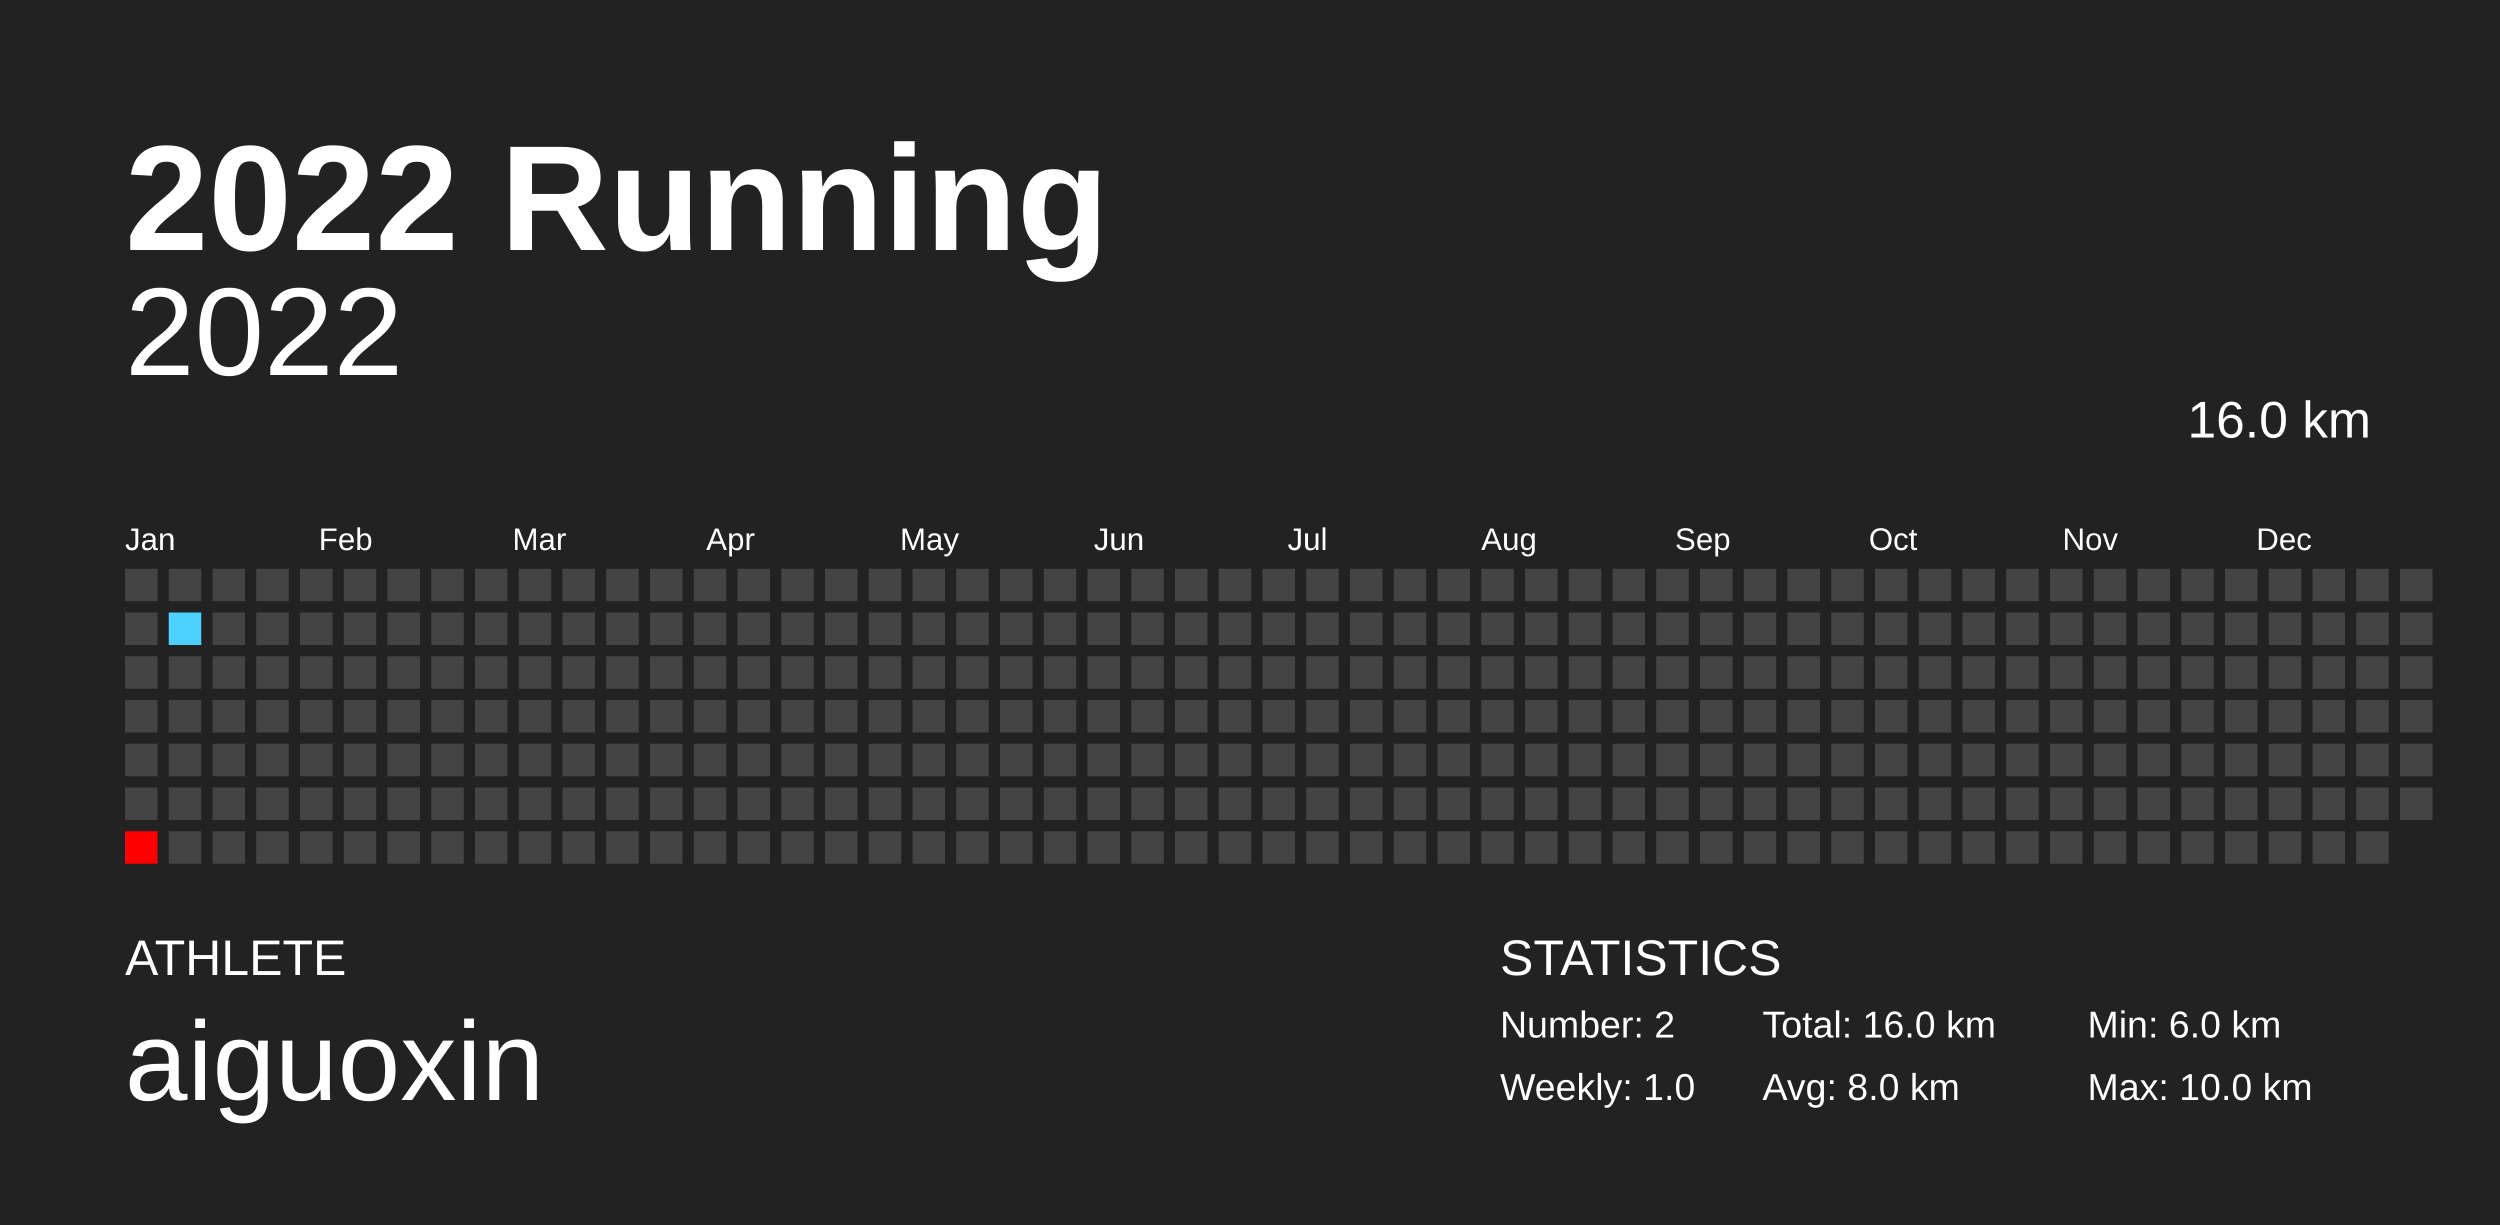
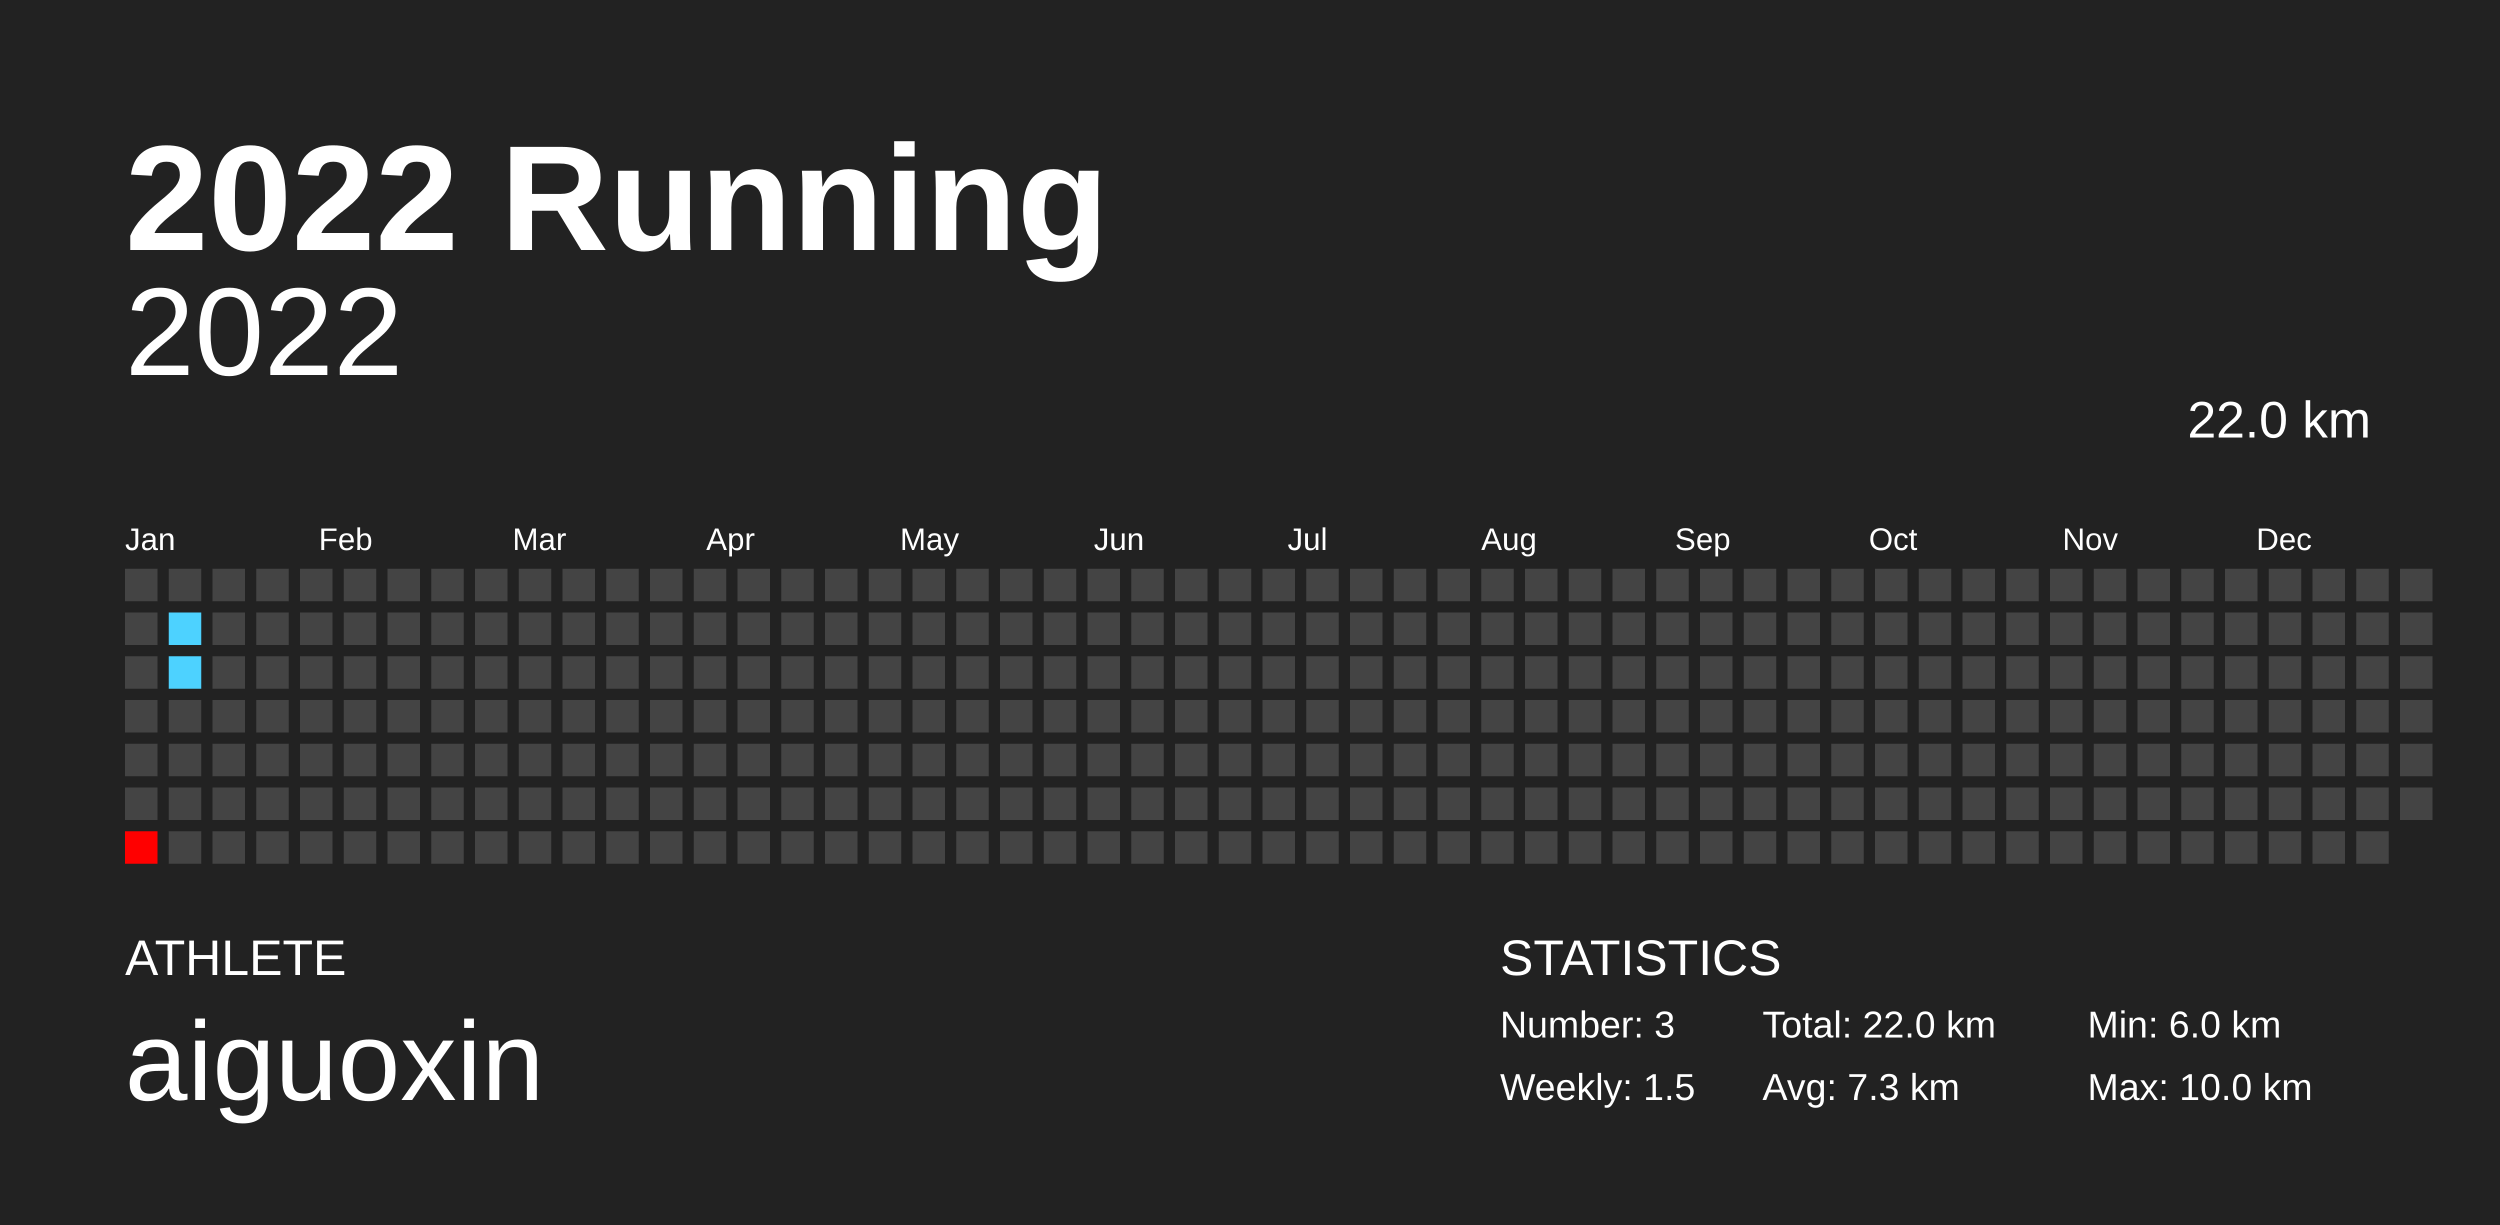
<svg xmlns="http://www.w3.org/2000/svg" baseProfile="full" height="98mm" version="1.1" viewBox="0,0,200,98" width="200mm">
  <defs />
  <rect fill="#222222" height="98" width="200" x="0" y="0" />
  <text fill="#FFFFFF" style="font-size:12px; font-family:Arial; font-weight:bold;" x="10" y="20">2022 Running</text>
  <text fill="#FFFFFF" style="font-size:4px; font-family:Arial" x="10" y="78">ATHLETE</text>
  <text fill="#FFFFFF" style="font-size:9px; font-family:Arial" x="10" y="88">aiguoxin</text>
  <text fill="#FFFFFF" style="font-size:4px; font-family:Arial" x="120" y="78">STATISTICS</text>
-   <text fill="#FFFFFF" style="font-size:3px; font-family:Arial" x="120" y="83">Number: 2</text>
-   <text fill="#FFFFFF" style="font-size:3px; font-family:Arial" x="120" y="88">Weekly: 1.0</text>
-   <text fill="#FFFFFF" style="font-size:3px; font-family:Arial" x="141" y="83">Total: 16.0 km</text>
-   <text fill="#FFFFFF" style="font-size:3px; font-family:Arial" x="141" y="88">Avg: 8.0 km</text>
+   <text fill="#FFFFFF" style="font-size:3px; font-family:Arial" x="120" y="83">Number: 3</text>
+   <text fill="#FFFFFF" style="font-size:3px; font-family:Arial" x="120" y="88">Weekly: 1.5</text>
+   <text fill="#FFFFFF" style="font-size:3px; font-family:Arial" x="141" y="83">Total: 22.0 km</text>
+   <text fill="#FFFFFF" style="font-size:3px; font-family:Arial" x="141" y="88">Avg: 7.3 km</text>
  <text fill="#FFFFFF" style="font-size:3px; font-family:Arial" x="167" y="83">Min: 6.0 km</text>
  <text fill="#FFFFFF" style="font-size:3px; font-family:Arial" x="167" y="88">Max: 10.0 km</text>
  <text alignment-baseline="hanging" fill="#FFFFFF" style="font-size:10.0px; font-family:Arial;" x="10" y="30">2022</text>
-   <text alignment-baseline="hanging" fill="#FFFFFF" style="font-size:4.125px; font-family:Arial;" x="175" y="35">16.0 km</text>
+   <text alignment-baseline="hanging" fill="#FFFFFF" style="font-size:4.125px; font-family:Arial;" x="175" y="35">22.0 km</text>
  <text fill="#FFFFFF" style="font-size:2.5px; font-family:Arial" x="10.0" y="44">Jan</text>
  <text fill="#FFFFFF" style="font-size:2.5px; font-family:Arial" x="25.5" y="44">Feb</text>
  <text fill="#FFFFFF" style="font-size:2.5px; font-family:Arial" x="41.0" y="44">Mar</text>
  <text fill="#FFFFFF" style="font-size:2.5px; font-family:Arial" x="56.5" y="44">Apr</text>
  <text fill="#FFFFFF" style="font-size:2.5px; font-family:Arial" x="72.0" y="44">May</text>
  <text fill="#FFFFFF" style="font-size:2.5px; font-family:Arial" x="87.5" y="44">Jun</text>
  <text fill="#FFFFFF" style="font-size:2.5px; font-family:Arial" x="103.0" y="44">Jul</text>
  <text fill="#FFFFFF" style="font-size:2.5px; font-family:Arial" x="118.5" y="44">Aug</text>
  <text fill="#FFFFFF" style="font-size:2.5px; font-family:Arial" x="134.0" y="44">Sep</text>
  <text fill="#FFFFFF" style="font-size:2.5px; font-family:Arial" x="149.5" y="44">Oct</text>
  <text fill="#FFFFFF" style="font-size:2.5px; font-family:Arial" x="165.0" y="44">Nov</text>
  <text fill="#FFFFFF" style="font-size:2.5px; font-family:Arial" x="180.5" y="44">Dec</text>
  <rect fill="#444444" height="2.6" width="2.6" x="10.0" y="45.5" />
  <rect fill="#444444" height="2.6" width="2.6" x="10.0" y="49.0" />
  <rect fill="#444444" height="2.6" width="2.6" x="10.0" y="52.5" />
  <rect fill="#444444" height="2.6" width="2.6" x="10.0" y="56.0" />
  <rect fill="#444444" height="2.6" width="2.6" x="10.0" y="59.5" />
  <rect fill="#444444" height="2.6" width="2.6" x="10.0" y="63.0" />
  <rect fill="#ff0000" height="2.6" width="2.6" x="10.0" y="66.5" />
  <rect fill="#444444" height="2.6" width="2.6" x="13.5" y="45.5" />
  <rect fill="#4dd2ff" height="2.6" width="2.6" x="13.5" y="49.0" />
-   <rect fill="#444444" height="2.6" width="2.6" x="13.5" y="52.5" />
+   <rect fill="#4dd2ff" height="2.6" width="2.6" x="13.5" y="52.5" />
  <rect fill="#444444" height="2.6" width="2.6" x="13.5" y="56.0" />
  <rect fill="#444444" height="2.6" width="2.6" x="13.5" y="59.5" />
  <rect fill="#444444" height="2.6" width="2.6" x="13.5" y="63.0" />
  <rect fill="#444444" height="2.6" width="2.6" x="13.5" y="66.5" />
  <rect fill="#444444" height="2.6" width="2.6" x="17.0" y="45.5" />
  <rect fill="#444444" height="2.6" width="2.6" x="17.0" y="49.0" />
  <rect fill="#444444" height="2.6" width="2.6" x="17.0" y="52.5" />
  <rect fill="#444444" height="2.6" width="2.6" x="17.0" y="56.0" />
  <rect fill="#444444" height="2.6" width="2.6" x="17.0" y="59.5" />
  <rect fill="#444444" height="2.6" width="2.6" x="17.0" y="63.0" />
  <rect fill="#444444" height="2.6" width="2.6" x="17.0" y="66.5" />
  <rect fill="#444444" height="2.6" width="2.6" x="20.5" y="45.5" />
  <rect fill="#444444" height="2.6" width="2.6" x="20.5" y="49.0" />
  <rect fill="#444444" height="2.6" width="2.6" x="20.5" y="52.5" />
  <rect fill="#444444" height="2.6" width="2.6" x="20.5" y="56.0" />
  <rect fill="#444444" height="2.6" width="2.6" x="20.5" y="59.5" />
  <rect fill="#444444" height="2.6" width="2.6" x="20.5" y="63.0" />
  <rect fill="#444444" height="2.6" width="2.6" x="20.5" y="66.5" />
  <rect fill="#444444" height="2.6" width="2.6" x="24.0" y="45.5" />
  <rect fill="#444444" height="2.6" width="2.6" x="24.0" y="49.0" />
  <rect fill="#444444" height="2.6" width="2.6" x="24.0" y="52.5" />
  <rect fill="#444444" height="2.6" width="2.6" x="24.0" y="56.0" />
  <rect fill="#444444" height="2.6" width="2.6" x="24.0" y="59.5" />
  <rect fill="#444444" height="2.6" width="2.6" x="24.0" y="63.0" />
  <rect fill="#444444" height="2.6" width="2.6" x="24.0" y="66.5" />
  <rect fill="#444444" height="2.6" width="2.6" x="27.5" y="45.5" />
  <rect fill="#444444" height="2.6" width="2.6" x="27.5" y="49.0" />
  <rect fill="#444444" height="2.6" width="2.6" x="27.5" y="52.5" />
  <rect fill="#444444" height="2.6" width="2.6" x="27.5" y="56.0" />
  <rect fill="#444444" height="2.6" width="2.6" x="27.5" y="59.5" />
  <rect fill="#444444" height="2.6" width="2.6" x="27.5" y="63.0" />
  <rect fill="#444444" height="2.6" width="2.6" x="27.5" y="66.5" />
  <rect fill="#444444" height="2.6" width="2.6" x="31.0" y="45.5" />
  <rect fill="#444444" height="2.6" width="2.6" x="31.0" y="49.0" />
  <rect fill="#444444" height="2.6" width="2.6" x="31.0" y="52.5" />
  <rect fill="#444444" height="2.6" width="2.6" x="31.0" y="56.0" />
  <rect fill="#444444" height="2.6" width="2.6" x="31.0" y="59.5" />
  <rect fill="#444444" height="2.6" width="2.6" x="31.0" y="63.0" />
  <rect fill="#444444" height="2.6" width="2.6" x="31.0" y="66.5" />
  <rect fill="#444444" height="2.6" width="2.6" x="34.5" y="45.5" />
  <rect fill="#444444" height="2.6" width="2.6" x="34.5" y="49.0" />
  <rect fill="#444444" height="2.6" width="2.6" x="34.5" y="52.5" />
  <rect fill="#444444" height="2.6" width="2.6" x="34.5" y="56.0" />
  <rect fill="#444444" height="2.6" width="2.6" x="34.5" y="59.5" />
  <rect fill="#444444" height="2.6" width="2.6" x="34.5" y="63.0" />
  <rect fill="#444444" height="2.6" width="2.6" x="34.5" y="66.5" />
  <rect fill="#444444" height="2.6" width="2.6" x="38.0" y="45.5" />
  <rect fill="#444444" height="2.6" width="2.6" x="38.0" y="49.0" />
  <rect fill="#444444" height="2.6" width="2.6" x="38.0" y="52.5" />
  <rect fill="#444444" height="2.6" width="2.6" x="38.0" y="56.0" />
  <rect fill="#444444" height="2.6" width="2.6" x="38.0" y="59.5" />
  <rect fill="#444444" height="2.6" width="2.6" x="38.0" y="63.0" />
  <rect fill="#444444" height="2.6" width="2.6" x="38.0" y="66.5" />
  <rect fill="#444444" height="2.6" width="2.6" x="41.5" y="45.5" />
  <rect fill="#444444" height="2.6" width="2.6" x="41.5" y="49.0" />
  <rect fill="#444444" height="2.6" width="2.6" x="41.5" y="52.5" />
  <rect fill="#444444" height="2.6" width="2.6" x="41.5" y="56.0" />
  <rect fill="#444444" height="2.6" width="2.6" x="41.5" y="59.5" />
  <rect fill="#444444" height="2.6" width="2.6" x="41.5" y="63.0" />
  <rect fill="#444444" height="2.6" width="2.6" x="41.5" y="66.5" />
  <rect fill="#444444" height="2.6" width="2.6" x="45.0" y="45.5" />
  <rect fill="#444444" height="2.6" width="2.6" x="45.0" y="49.0" />
  <rect fill="#444444" height="2.6" width="2.6" x="45.0" y="52.5" />
  <rect fill="#444444" height="2.6" width="2.6" x="45.0" y="56.0" />
  <rect fill="#444444" height="2.6" width="2.6" x="45.0" y="59.5" />
  <rect fill="#444444" height="2.6" width="2.6" x="45.0" y="63.0" />
  <rect fill="#444444" height="2.6" width="2.6" x="45.0" y="66.5" />
  <rect fill="#444444" height="2.6" width="2.6" x="48.5" y="45.5" />
  <rect fill="#444444" height="2.6" width="2.6" x="48.5" y="49.0" />
  <rect fill="#444444" height="2.6" width="2.6" x="48.5" y="52.5" />
  <rect fill="#444444" height="2.6" width="2.6" x="48.5" y="56.0" />
  <rect fill="#444444" height="2.6" width="2.6" x="48.5" y="59.5" />
  <rect fill="#444444" height="2.6" width="2.6" x="48.5" y="63.0" />
  <rect fill="#444444" height="2.6" width="2.6" x="48.5" y="66.5" />
  <rect fill="#444444" height="2.6" width="2.6" x="52.0" y="45.5" />
  <rect fill="#444444" height="2.6" width="2.6" x="52.0" y="49.0" />
  <rect fill="#444444" height="2.6" width="2.6" x="52.0" y="52.5" />
  <rect fill="#444444" height="2.6" width="2.6" x="52.0" y="56.0" />
  <rect fill="#444444" height="2.6" width="2.6" x="52.0" y="59.5" />
  <rect fill="#444444" height="2.6" width="2.6" x="52.0" y="63.0" />
  <rect fill="#444444" height="2.6" width="2.6" x="52.0" y="66.5" />
  <rect fill="#444444" height="2.6" width="2.6" x="55.5" y="45.5" />
  <rect fill="#444444" height="2.6" width="2.6" x="55.5" y="49.0" />
  <rect fill="#444444" height="2.6" width="2.6" x="55.5" y="52.5" />
  <rect fill="#444444" height="2.6" width="2.6" x="55.5" y="56.0" />
  <rect fill="#444444" height="2.6" width="2.6" x="55.5" y="59.5" />
  <rect fill="#444444" height="2.6" width="2.6" x="55.5" y="63.0" />
  <rect fill="#444444" height="2.6" width="2.6" x="55.5" y="66.5" />
  <rect fill="#444444" height="2.6" width="2.6" x="59.0" y="45.5" />
  <rect fill="#444444" height="2.6" width="2.6" x="59.0" y="49.0" />
  <rect fill="#444444" height="2.6" width="2.6" x="59.0" y="52.5" />
  <rect fill="#444444" height="2.6" width="2.6" x="59.0" y="56.0" />
  <rect fill="#444444" height="2.6" width="2.6" x="59.0" y="59.5" />
  <rect fill="#444444" height="2.6" width="2.6" x="59.0" y="63.0" />
  <rect fill="#444444" height="2.6" width="2.6" x="59.0" y="66.5" />
  <rect fill="#444444" height="2.6" width="2.6" x="62.5" y="45.5" />
  <rect fill="#444444" height="2.6" width="2.6" x="62.5" y="49.0" />
  <rect fill="#444444" height="2.6" width="2.6" x="62.5" y="52.5" />
  <rect fill="#444444" height="2.6" width="2.6" x="62.5" y="56.0" />
  <rect fill="#444444" height="2.6" width="2.6" x="62.5" y="59.5" />
  <rect fill="#444444" height="2.6" width="2.6" x="62.5" y="63.0" />
  <rect fill="#444444" height="2.6" width="2.6" x="62.5" y="66.5" />
  <rect fill="#444444" height="2.6" width="2.6" x="66.0" y="45.5" />
  <rect fill="#444444" height="2.6" width="2.6" x="66.0" y="49.0" />
  <rect fill="#444444" height="2.6" width="2.6" x="66.0" y="52.5" />
  <rect fill="#444444" height="2.6" width="2.6" x="66.0" y="56.0" />
  <rect fill="#444444" height="2.6" width="2.6" x="66.0" y="59.5" />
  <rect fill="#444444" height="2.6" width="2.6" x="66.0" y="63.0" />
  <rect fill="#444444" height="2.6" width="2.6" x="66.0" y="66.5" />
  <rect fill="#444444" height="2.6" width="2.6" x="69.5" y="45.5" />
  <rect fill="#444444" height="2.6" width="2.6" x="69.5" y="49.0" />
  <rect fill="#444444" height="2.6" width="2.6" x="69.5" y="52.5" />
  <rect fill="#444444" height="2.6" width="2.6" x="69.5" y="56.0" />
  <rect fill="#444444" height="2.6" width="2.6" x="69.5" y="59.5" />
  <rect fill="#444444" height="2.6" width="2.6" x="69.5" y="63.0" />
  <rect fill="#444444" height="2.6" width="2.6" x="69.5" y="66.5" />
  <rect fill="#444444" height="2.6" width="2.6" x="73.0" y="45.5" />
  <rect fill="#444444" height="2.6" width="2.6" x="73.0" y="49.0" />
  <rect fill="#444444" height="2.6" width="2.6" x="73.0" y="52.5" />
  <rect fill="#444444" height="2.6" width="2.6" x="73.0" y="56.0" />
  <rect fill="#444444" height="2.6" width="2.6" x="73.0" y="59.5" />
  <rect fill="#444444" height="2.6" width="2.6" x="73.0" y="63.0" />
  <rect fill="#444444" height="2.6" width="2.6" x="73.0" y="66.5" />
  <rect fill="#444444" height="2.6" width="2.6" x="76.5" y="45.5" />
  <rect fill="#444444" height="2.6" width="2.6" x="76.5" y="49.0" />
  <rect fill="#444444" height="2.6" width="2.6" x="76.5" y="52.5" />
  <rect fill="#444444" height="2.6" width="2.6" x="76.5" y="56.0" />
  <rect fill="#444444" height="2.6" width="2.6" x="76.5" y="59.5" />
  <rect fill="#444444" height="2.6" width="2.6" x="76.5" y="63.0" />
  <rect fill="#444444" height="2.6" width="2.6" x="76.5" y="66.5" />
  <rect fill="#444444" height="2.6" width="2.6" x="80.0" y="45.5" />
  <rect fill="#444444" height="2.6" width="2.6" x="80.0" y="49.0" />
  <rect fill="#444444" height="2.6" width="2.6" x="80.0" y="52.5" />
  <rect fill="#444444" height="2.6" width="2.6" x="80.0" y="56.0" />
  <rect fill="#444444" height="2.6" width="2.6" x="80.0" y="59.5" />
  <rect fill="#444444" height="2.6" width="2.6" x="80.0" y="63.0" />
  <rect fill="#444444" height="2.6" width="2.6" x="80.0" y="66.5" />
  <rect fill="#444444" height="2.6" width="2.6" x="83.5" y="45.5" />
  <rect fill="#444444" height="2.6" width="2.6" x="83.5" y="49.0" />
  <rect fill="#444444" height="2.6" width="2.6" x="83.5" y="52.5" />
  <rect fill="#444444" height="2.6" width="2.6" x="83.5" y="56.0" />
  <rect fill="#444444" height="2.6" width="2.6" x="83.5" y="59.5" />
  <rect fill="#444444" height="2.6" width="2.6" x="83.5" y="63.0" />
  <rect fill="#444444" height="2.6" width="2.6" x="83.5" y="66.5" />
  <rect fill="#444444" height="2.6" width="2.6" x="87.0" y="45.5" />
  <rect fill="#444444" height="2.6" width="2.6" x="87.0" y="49.0" />
  <rect fill="#444444" height="2.6" width="2.6" x="87.0" y="52.5" />
  <rect fill="#444444" height="2.6" width="2.6" x="87.0" y="56.0" />
  <rect fill="#444444" height="2.6" width="2.6" x="87.0" y="59.5" />
  <rect fill="#444444" height="2.6" width="2.6" x="87.0" y="63.0" />
  <rect fill="#444444" height="2.6" width="2.6" x="87.0" y="66.5" />
  <rect fill="#444444" height="2.6" width="2.6" x="90.5" y="45.5" />
  <rect fill="#444444" height="2.6" width="2.6" x="90.5" y="49.0" />
  <rect fill="#444444" height="2.6" width="2.6" x="90.5" y="52.5" />
  <rect fill="#444444" height="2.6" width="2.6" x="90.5" y="56.0" />
  <rect fill="#444444" height="2.6" width="2.6" x="90.5" y="59.5" />
  <rect fill="#444444" height="2.6" width="2.6" x="90.5" y="63.0" />
  <rect fill="#444444" height="2.6" width="2.6" x="90.5" y="66.5" />
  <rect fill="#444444" height="2.6" width="2.6" x="94.0" y="45.5" />
  <rect fill="#444444" height="2.6" width="2.6" x="94.0" y="49.0" />
  <rect fill="#444444" height="2.6" width="2.6" x="94.0" y="52.5" />
  <rect fill="#444444" height="2.6" width="2.6" x="94.0" y="56.0" />
  <rect fill="#444444" height="2.6" width="2.6" x="94.0" y="59.5" />
  <rect fill="#444444" height="2.6" width="2.6" x="94.0" y="63.0" />
  <rect fill="#444444" height="2.6" width="2.6" x="94.0" y="66.5" />
  <rect fill="#444444" height="2.6" width="2.6" x="97.5" y="45.5" />
  <rect fill="#444444" height="2.6" width="2.6" x="97.5" y="49.0" />
  <rect fill="#444444" height="2.6" width="2.6" x="97.5" y="52.5" />
  <rect fill="#444444" height="2.6" width="2.6" x="97.5" y="56.0" />
  <rect fill="#444444" height="2.6" width="2.6" x="97.5" y="59.5" />
  <rect fill="#444444" height="2.6" width="2.6" x="97.5" y="63.0" />
  <rect fill="#444444" height="2.6" width="2.6" x="97.5" y="66.5" />
  <rect fill="#444444" height="2.6" width="2.6" x="101.0" y="45.5" />
  <rect fill="#444444" height="2.6" width="2.6" x="101.0" y="49.0" />
  <rect fill="#444444" height="2.6" width="2.6" x="101.0" y="52.5" />
  <rect fill="#444444" height="2.6" width="2.6" x="101.0" y="56.0" />
  <rect fill="#444444" height="2.6" width="2.6" x="101.0" y="59.5" />
  <rect fill="#444444" height="2.6" width="2.6" x="101.0" y="63.0" />
  <rect fill="#444444" height="2.6" width="2.6" x="101.0" y="66.5" />
  <rect fill="#444444" height="2.6" width="2.6" x="104.5" y="45.5" />
  <rect fill="#444444" height="2.6" width="2.6" x="104.5" y="49.0" />
  <rect fill="#444444" height="2.6" width="2.6" x="104.5" y="52.5" />
  <rect fill="#444444" height="2.6" width="2.6" x="104.5" y="56.0" />
  <rect fill="#444444" height="2.6" width="2.6" x="104.5" y="59.5" />
  <rect fill="#444444" height="2.6" width="2.6" x="104.5" y="63.0" />
  <rect fill="#444444" height="2.6" width="2.6" x="104.5" y="66.5" />
  <rect fill="#444444" height="2.6" width="2.6" x="108.0" y="45.5" />
  <rect fill="#444444" height="2.6" width="2.6" x="108.0" y="49.0" />
  <rect fill="#444444" height="2.6" width="2.6" x="108.0" y="52.5" />
  <rect fill="#444444" height="2.6" width="2.6" x="108.0" y="56.0" />
  <rect fill="#444444" height="2.6" width="2.6" x="108.0" y="59.5" />
  <rect fill="#444444" height="2.6" width="2.6" x="108.0" y="63.0" />
  <rect fill="#444444" height="2.6" width="2.6" x="108.0" y="66.5" />
  <rect fill="#444444" height="2.6" width="2.6" x="111.5" y="45.5" />
  <rect fill="#444444" height="2.6" width="2.6" x="111.5" y="49.0" />
  <rect fill="#444444" height="2.6" width="2.6" x="111.5" y="52.5" />
  <rect fill="#444444" height="2.6" width="2.6" x="111.5" y="56.0" />
  <rect fill="#444444" height="2.6" width="2.6" x="111.5" y="59.5" />
  <rect fill="#444444" height="2.6" width="2.6" x="111.5" y="63.0" />
  <rect fill="#444444" height="2.6" width="2.6" x="111.5" y="66.5" />
  <rect fill="#444444" height="2.6" width="2.6" x="115.0" y="45.5" />
  <rect fill="#444444" height="2.6" width="2.6" x="115.0" y="49.0" />
  <rect fill="#444444" height="2.6" width="2.6" x="115.0" y="52.5" />
  <rect fill="#444444" height="2.6" width="2.6" x="115.0" y="56.0" />
  <rect fill="#444444" height="2.6" width="2.6" x="115.0" y="59.5" />
  <rect fill="#444444" height="2.6" width="2.6" x="115.0" y="63.0" />
  <rect fill="#444444" height="2.6" width="2.6" x="115.0" y="66.5" />
  <rect fill="#444444" height="2.6" width="2.6" x="118.5" y="45.5" />
  <rect fill="#444444" height="2.6" width="2.6" x="118.5" y="49.0" />
  <rect fill="#444444" height="2.6" width="2.6" x="118.5" y="52.5" />
  <rect fill="#444444" height="2.6" width="2.6" x="118.5" y="56.0" />
  <rect fill="#444444" height="2.6" width="2.6" x="118.5" y="59.5" />
  <rect fill="#444444" height="2.6" width="2.6" x="118.5" y="63.0" />
  <rect fill="#444444" height="2.6" width="2.6" x="118.5" y="66.5" />
  <rect fill="#444444" height="2.6" width="2.6" x="122.0" y="45.5" />
  <rect fill="#444444" height="2.6" width="2.6" x="122.0" y="49.0" />
  <rect fill="#444444" height="2.6" width="2.6" x="122.0" y="52.5" />
  <rect fill="#444444" height="2.6" width="2.6" x="122.0" y="56.0" />
  <rect fill="#444444" height="2.6" width="2.6" x="122.0" y="59.5" />
  <rect fill="#444444" height="2.6" width="2.6" x="122.0" y="63.0" />
  <rect fill="#444444" height="2.6" width="2.6" x="122.0" y="66.5" />
  <rect fill="#444444" height="2.6" width="2.6" x="125.5" y="45.5" />
  <rect fill="#444444" height="2.6" width="2.6" x="125.5" y="49.0" />
  <rect fill="#444444" height="2.6" width="2.6" x="125.5" y="52.5" />
  <rect fill="#444444" height="2.6" width="2.6" x="125.5" y="56.0" />
  <rect fill="#444444" height="2.6" width="2.6" x="125.5" y="59.5" />
  <rect fill="#444444" height="2.6" width="2.6" x="125.5" y="63.0" />
  <rect fill="#444444" height="2.6" width="2.6" x="125.5" y="66.5" />
  <rect fill="#444444" height="2.6" width="2.6" x="129.0" y="45.5" />
  <rect fill="#444444" height="2.6" width="2.6" x="129.0" y="49.0" />
  <rect fill="#444444" height="2.6" width="2.6" x="129.0" y="52.5" />
  <rect fill="#444444" height="2.6" width="2.6" x="129.0" y="56.0" />
  <rect fill="#444444" height="2.6" width="2.6" x="129.0" y="59.5" />
  <rect fill="#444444" height="2.6" width="2.6" x="129.0" y="63.0" />
  <rect fill="#444444" height="2.6" width="2.6" x="129.0" y="66.5" />
  <rect fill="#444444" height="2.6" width="2.6" x="132.5" y="45.5" />
  <rect fill="#444444" height="2.6" width="2.6" x="132.5" y="49.0" />
  <rect fill="#444444" height="2.6" width="2.6" x="132.5" y="52.5" />
  <rect fill="#444444" height="2.6" width="2.6" x="132.5" y="56.0" />
  <rect fill="#444444" height="2.6" width="2.6" x="132.5" y="59.5" />
  <rect fill="#444444" height="2.6" width="2.6" x="132.5" y="63.0" />
  <rect fill="#444444" height="2.6" width="2.6" x="132.5" y="66.5" />
  <rect fill="#444444" height="2.6" width="2.6" x="136.0" y="45.5" />
  <rect fill="#444444" height="2.6" width="2.6" x="136.0" y="49.0" />
  <rect fill="#444444" height="2.6" width="2.6" x="136.0" y="52.5" />
  <rect fill="#444444" height="2.6" width="2.6" x="136.0" y="56.0" />
  <rect fill="#444444" height="2.6" width="2.6" x="136.0" y="59.5" />
  <rect fill="#444444" height="2.6" width="2.6" x="136.0" y="63.0" />
  <rect fill="#444444" height="2.6" width="2.6" x="136.0" y="66.5" />
  <rect fill="#444444" height="2.6" width="2.6" x="139.5" y="45.5" />
  <rect fill="#444444" height="2.6" width="2.6" x="139.5" y="49.0" />
  <rect fill="#444444" height="2.6" width="2.6" x="139.5" y="52.5" />
  <rect fill="#444444" height="2.6" width="2.6" x="139.5" y="56.0" />
  <rect fill="#444444" height="2.6" width="2.6" x="139.5" y="59.5" />
  <rect fill="#444444" height="2.6" width="2.6" x="139.5" y="63.0" />
  <rect fill="#444444" height="2.6" width="2.6" x="139.5" y="66.5" />
  <rect fill="#444444" height="2.6" width="2.6" x="143.0" y="45.5" />
  <rect fill="#444444" height="2.6" width="2.6" x="143.0" y="49.0" />
  <rect fill="#444444" height="2.6" width="2.6" x="143.0" y="52.5" />
  <rect fill="#444444" height="2.6" width="2.6" x="143.0" y="56.0" />
  <rect fill="#444444" height="2.6" width="2.6" x="143.0" y="59.5" />
  <rect fill="#444444" height="2.6" width="2.6" x="143.0" y="63.0" />
  <rect fill="#444444" height="2.6" width="2.6" x="143.0" y="66.5" />
  <rect fill="#444444" height="2.6" width="2.6" x="146.5" y="45.5" />
  <rect fill="#444444" height="2.6" width="2.6" x="146.5" y="49.0" />
  <rect fill="#444444" height="2.6" width="2.6" x="146.5" y="52.5" />
  <rect fill="#444444" height="2.6" width="2.6" x="146.5" y="56.0" />
  <rect fill="#444444" height="2.6" width="2.6" x="146.5" y="59.5" />
  <rect fill="#444444" height="2.6" width="2.6" x="146.5" y="63.0" />
  <rect fill="#444444" height="2.6" width="2.6" x="146.5" y="66.5" />
  <rect fill="#444444" height="2.6" width="2.6" x="150.0" y="45.5" />
  <rect fill="#444444" height="2.6" width="2.6" x="150.0" y="49.0" />
  <rect fill="#444444" height="2.6" width="2.6" x="150.0" y="52.5" />
  <rect fill="#444444" height="2.6" width="2.6" x="150.0" y="56.0" />
  <rect fill="#444444" height="2.6" width="2.6" x="150.0" y="59.5" />
  <rect fill="#444444" height="2.6" width="2.6" x="150.0" y="63.0" />
  <rect fill="#444444" height="2.6" width="2.6" x="150.0" y="66.5" />
  <rect fill="#444444" height="2.6" width="2.6" x="153.5" y="45.5" />
  <rect fill="#444444" height="2.6" width="2.6" x="153.5" y="49.0" />
  <rect fill="#444444" height="2.6" width="2.6" x="153.5" y="52.5" />
  <rect fill="#444444" height="2.6" width="2.6" x="153.5" y="56.0" />
  <rect fill="#444444" height="2.6" width="2.6" x="153.5" y="59.5" />
  <rect fill="#444444" height="2.6" width="2.6" x="153.5" y="63.0" />
  <rect fill="#444444" height="2.6" width="2.6" x="153.5" y="66.5" />
  <rect fill="#444444" height="2.6" width="2.6" x="157.0" y="45.5" />
  <rect fill="#444444" height="2.6" width="2.6" x="157.0" y="49.0" />
  <rect fill="#444444" height="2.6" width="2.6" x="157.0" y="52.5" />
  <rect fill="#444444" height="2.6" width="2.6" x="157.0" y="56.0" />
  <rect fill="#444444" height="2.6" width="2.6" x="157.0" y="59.5" />
  <rect fill="#444444" height="2.6" width="2.6" x="157.0" y="63.0" />
  <rect fill="#444444" height="2.6" width="2.6" x="157.0" y="66.5" />
  <rect fill="#444444" height="2.6" width="2.6" x="160.5" y="45.5" />
  <rect fill="#444444" height="2.6" width="2.6" x="160.5" y="49.0" />
  <rect fill="#444444" height="2.6" width="2.6" x="160.5" y="52.5" />
  <rect fill="#444444" height="2.6" width="2.6" x="160.5" y="56.0" />
  <rect fill="#444444" height="2.6" width="2.6" x="160.5" y="59.5" />
  <rect fill="#444444" height="2.6" width="2.6" x="160.5" y="63.0" />
  <rect fill="#444444" height="2.6" width="2.6" x="160.5" y="66.5" />
  <rect fill="#444444" height="2.6" width="2.6" x="164.0" y="45.5" />
  <rect fill="#444444" height="2.6" width="2.6" x="164.0" y="49.0" />
  <rect fill="#444444" height="2.6" width="2.6" x="164.0" y="52.5" />
  <rect fill="#444444" height="2.6" width="2.6" x="164.0" y="56.0" />
  <rect fill="#444444" height="2.6" width="2.6" x="164.0" y="59.5" />
  <rect fill="#444444" height="2.6" width="2.6" x="164.0" y="63.0" />
  <rect fill="#444444" height="2.6" width="2.6" x="164.0" y="66.5" />
  <rect fill="#444444" height="2.6" width="2.6" x="167.5" y="45.5" />
  <rect fill="#444444" height="2.6" width="2.6" x="167.5" y="49.0" />
  <rect fill="#444444" height="2.6" width="2.6" x="167.5" y="52.5" />
  <rect fill="#444444" height="2.6" width="2.6" x="167.5" y="56.0" />
  <rect fill="#444444" height="2.6" width="2.6" x="167.5" y="59.5" />
  <rect fill="#444444" height="2.6" width="2.6" x="167.5" y="63.0" />
  <rect fill="#444444" height="2.6" width="2.6" x="167.5" y="66.5" />
  <rect fill="#444444" height="2.6" width="2.6" x="171.0" y="45.5" />
  <rect fill="#444444" height="2.6" width="2.6" x="171.0" y="49.0" />
  <rect fill="#444444" height="2.6" width="2.6" x="171.0" y="52.5" />
  <rect fill="#444444" height="2.6" width="2.6" x="171.0" y="56.0" />
  <rect fill="#444444" height="2.6" width="2.6" x="171.0" y="59.5" />
  <rect fill="#444444" height="2.6" width="2.6" x="171.0" y="63.0" />
  <rect fill="#444444" height="2.6" width="2.6" x="171.0" y="66.5" />
  <rect fill="#444444" height="2.6" width="2.6" x="174.5" y="45.5" />
  <rect fill="#444444" height="2.6" width="2.6" x="174.5" y="49.0" />
  <rect fill="#444444" height="2.6" width="2.6" x="174.5" y="52.5" />
  <rect fill="#444444" height="2.6" width="2.6" x="174.5" y="56.0" />
  <rect fill="#444444" height="2.6" width="2.6" x="174.5" y="59.5" />
  <rect fill="#444444" height="2.6" width="2.6" x="174.5" y="63.0" />
  <rect fill="#444444" height="2.6" width="2.6" x="174.5" y="66.5" />
  <rect fill="#444444" height="2.6" width="2.6" x="178.0" y="45.5" />
  <rect fill="#444444" height="2.6" width="2.6" x="178.0" y="49.0" />
  <rect fill="#444444" height="2.6" width="2.6" x="178.0" y="52.5" />
  <rect fill="#444444" height="2.6" width="2.6" x="178.0" y="56.0" />
  <rect fill="#444444" height="2.6" width="2.6" x="178.0" y="59.5" />
  <rect fill="#444444" height="2.6" width="2.6" x="178.0" y="63.0" />
  <rect fill="#444444" height="2.6" width="2.6" x="178.0" y="66.5" />
  <rect fill="#444444" height="2.6" width="2.6" x="181.5" y="45.5" />
  <rect fill="#444444" height="2.6" width="2.6" x="181.5" y="49.0" />
  <rect fill="#444444" height="2.6" width="2.6" x="181.5" y="52.5" />
  <rect fill="#444444" height="2.6" width="2.6" x="181.5" y="56.0" />
  <rect fill="#444444" height="2.6" width="2.6" x="181.5" y="59.5" />
  <rect fill="#444444" height="2.6" width="2.6" x="181.5" y="63.0" />
  <rect fill="#444444" height="2.6" width="2.6" x="181.5" y="66.5" />
  <rect fill="#444444" height="2.6" width="2.6" x="185.0" y="45.5" />
  <rect fill="#444444" height="2.6" width="2.6" x="185.0" y="49.0" />
  <rect fill="#444444" height="2.6" width="2.6" x="185.0" y="52.5" />
  <rect fill="#444444" height="2.6" width="2.6" x="185.0" y="56.0" />
  <rect fill="#444444" height="2.6" width="2.6" x="185.0" y="59.5" />
  <rect fill="#444444" height="2.6" width="2.6" x="185.0" y="63.0" />
  <rect fill="#444444" height="2.6" width="2.6" x="185.0" y="66.5" />
  <rect fill="#444444" height="2.6" width="2.6" x="188.5" y="45.5" />
  <rect fill="#444444" height="2.6" width="2.6" x="188.5" y="49.0" />
  <rect fill="#444444" height="2.6" width="2.6" x="188.5" y="52.5" />
  <rect fill="#444444" height="2.6" width="2.6" x="188.5" y="56.0" />
  <rect fill="#444444" height="2.6" width="2.6" x="188.5" y="59.5" />
  <rect fill="#444444" height="2.6" width="2.6" x="188.5" y="63.0" />
  <rect fill="#444444" height="2.6" width="2.6" x="188.5" y="66.5" />
  <rect fill="#444444" height="2.6" width="2.6" x="192.0" y="45.5" />
  <rect fill="#444444" height="2.6" width="2.6" x="192.0" y="49.0" />
  <rect fill="#444444" height="2.6" width="2.6" x="192.0" y="52.5" />
  <rect fill="#444444" height="2.6" width="2.6" x="192.0" y="56.0" />
  <rect fill="#444444" height="2.6" width="2.6" x="192.0" y="59.5" />
  <rect fill="#444444" height="2.6" width="2.6" x="192.0" y="63.0" />
</svg>
